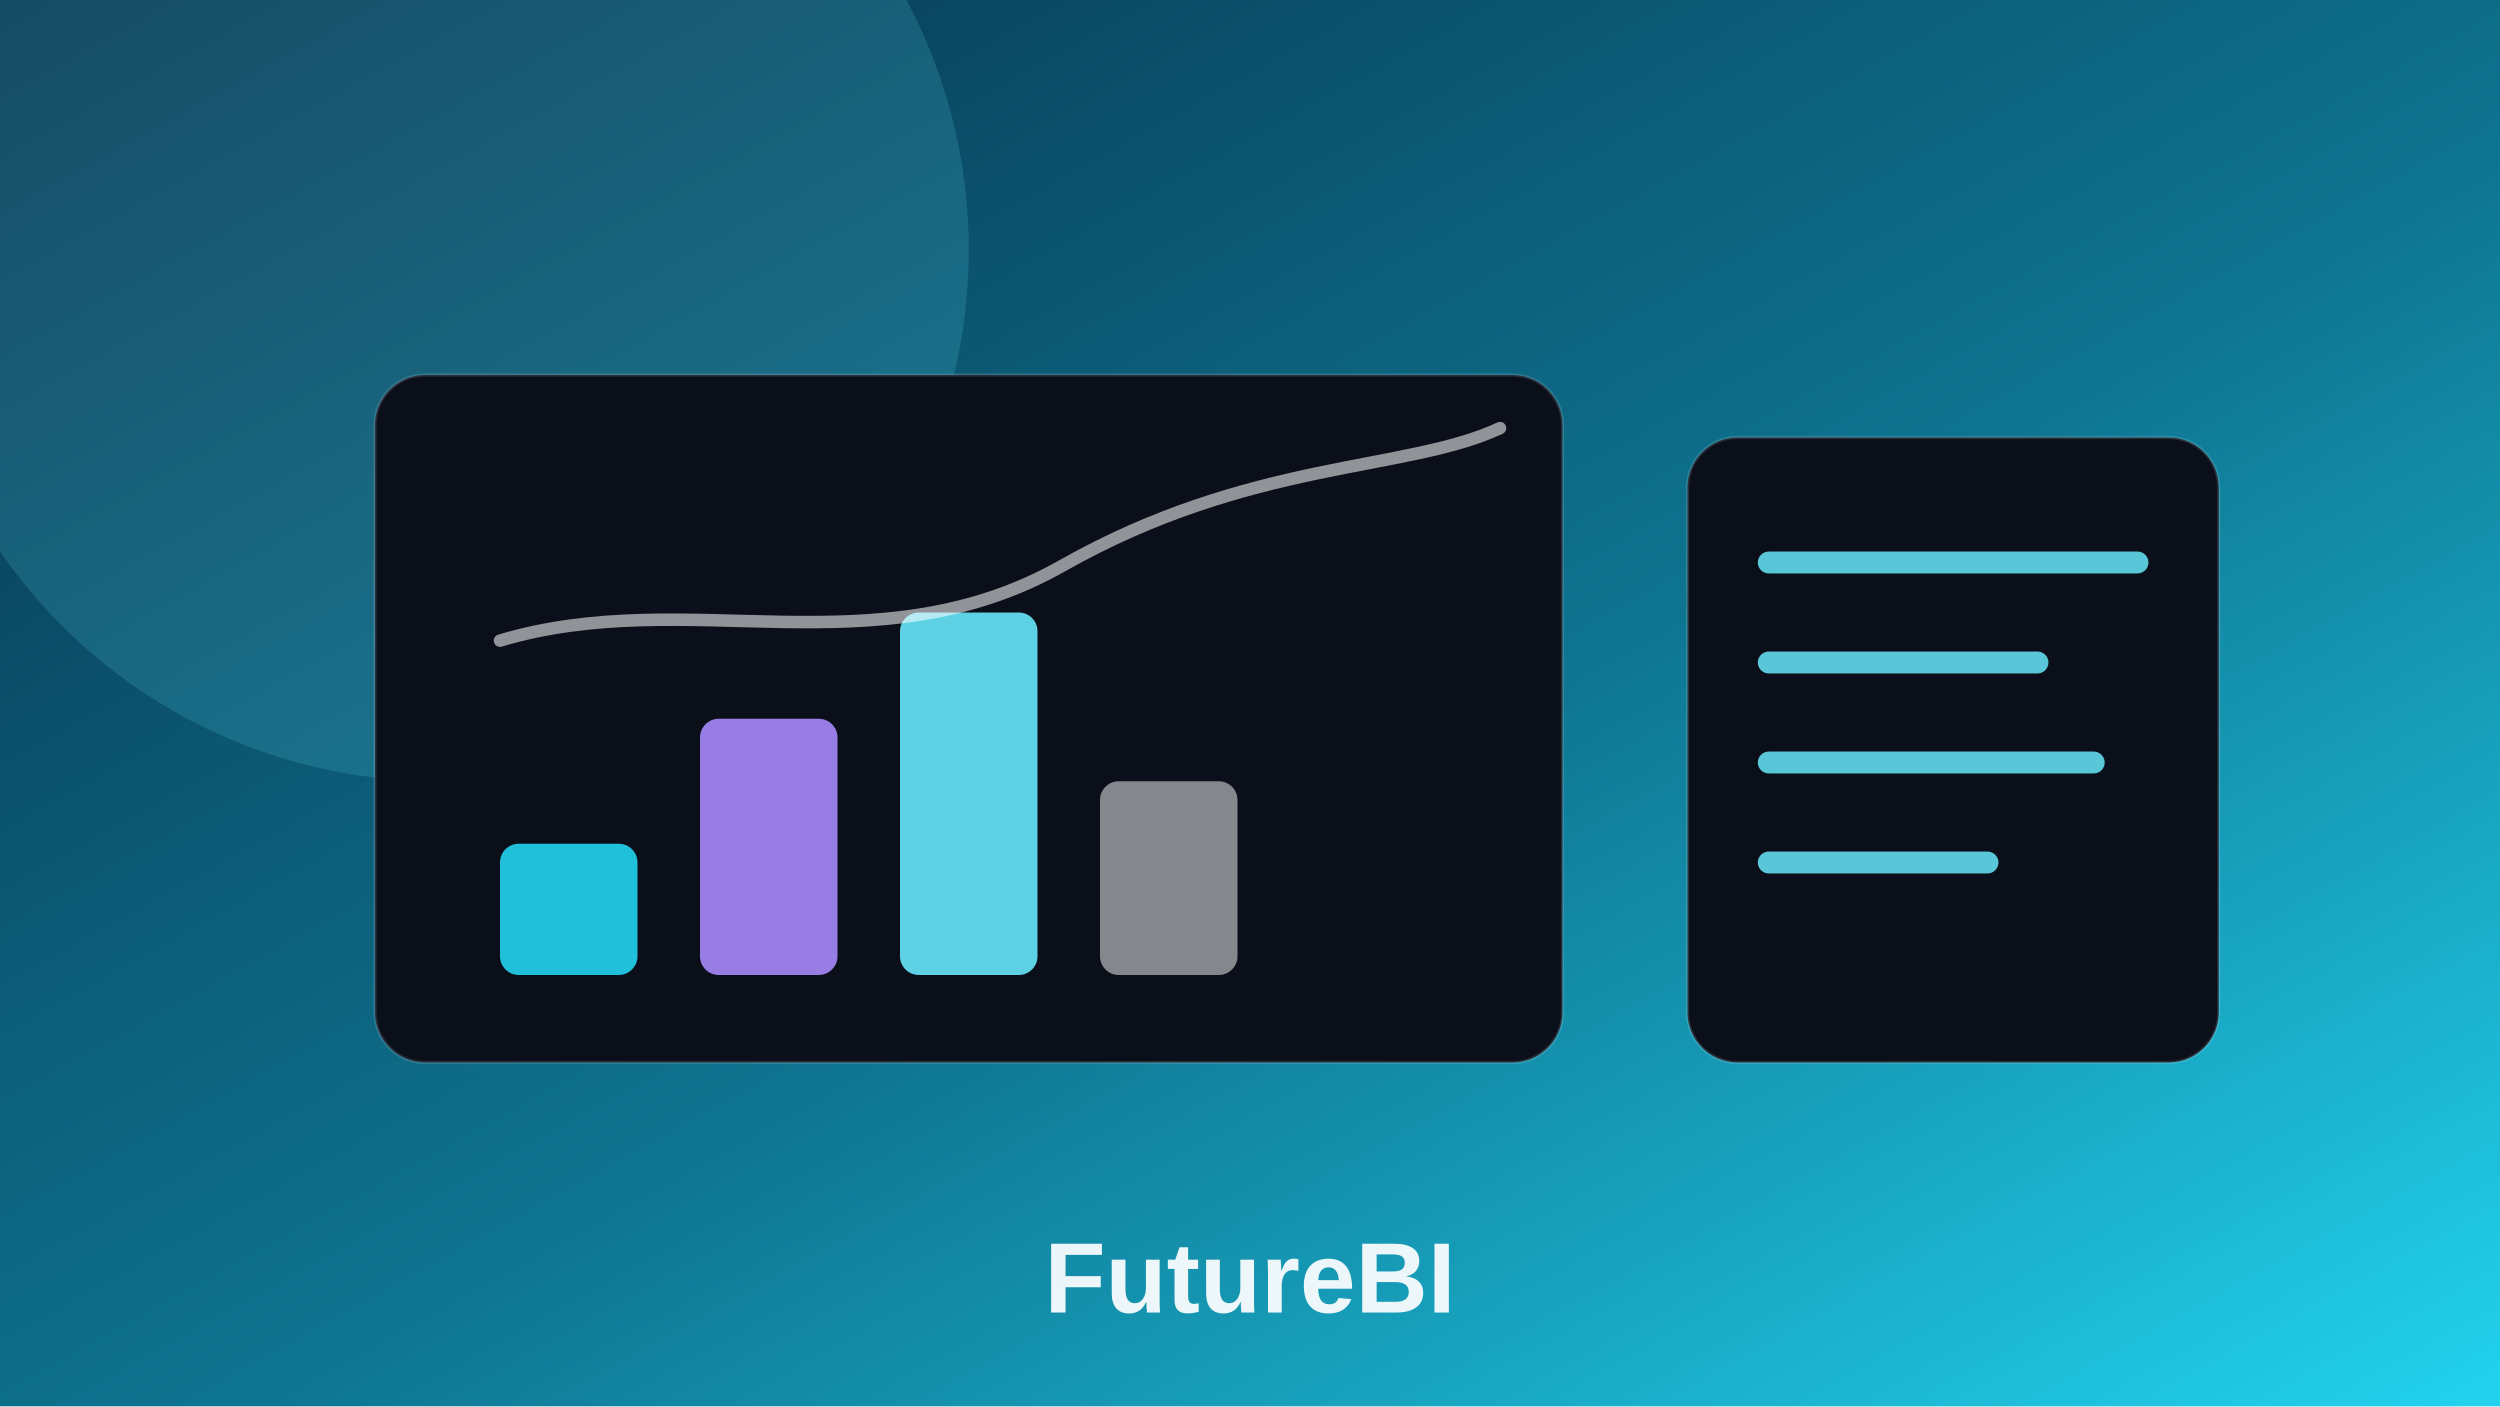
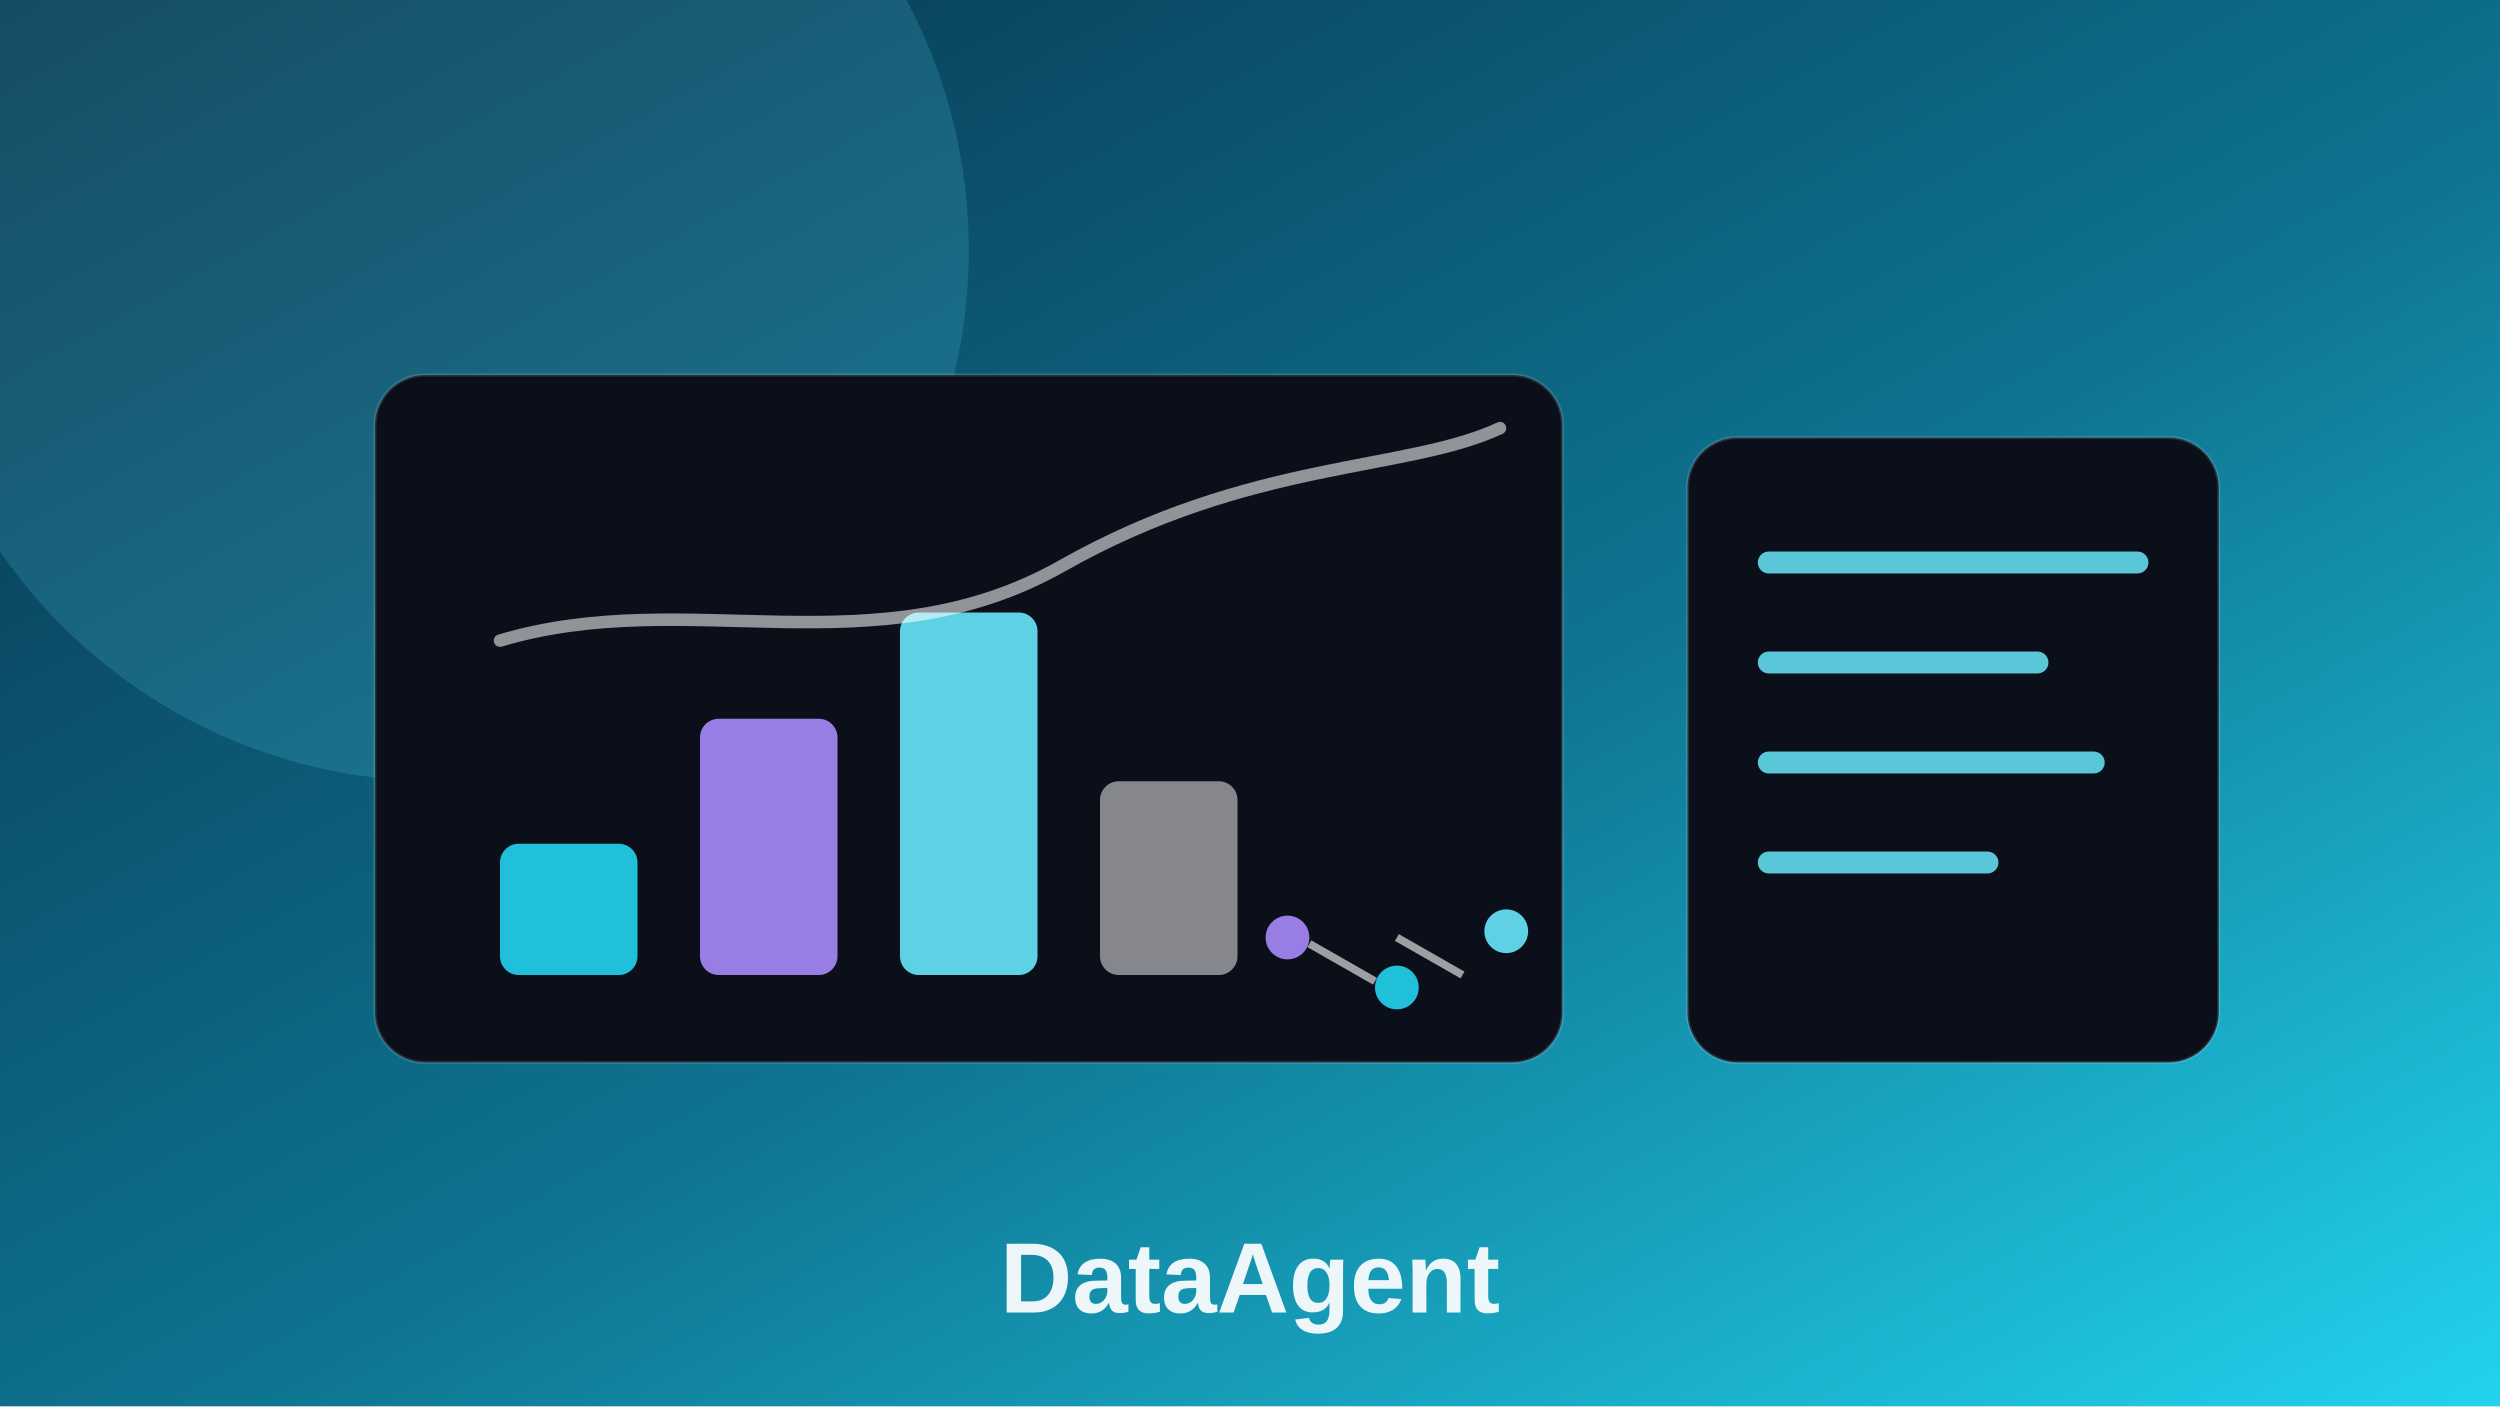
- <svg xmlns="http://www.w3.org/2000/svg" viewBox="0 0 800 450" role="img" aria-label="FutureBI cover">
+ <svg xmlns="http://www.w3.org/2000/svg" viewBox="0 0 800 450" role="img" aria-label="DataAgent cover">
  <defs>
-     <linearGradient id="fbi" x1="0" y1="0" x2="1" y2="1">
+     <linearGradient id="da" x1="0" y1="0" x2="1" y2="1">
      <stop offset="0%" stop-color="#082f49" />
      <stop offset="55%" stop-color="#0e7490" />
      <stop offset="100%" stop-color="#22d3ee" />
    </linearGradient>
  </defs>
-   <rect width="800" height="450" fill="url(#fbi)" />
+   <rect width="800" height="450" fill="url(#da)" />
  <circle cx="140" cy="80" r="170" fill="#67e8f9" opacity="0.16" />
  <rect x="120" y="120" width="380" height="220" rx="16" fill="#0b0f1a" stroke="#ffffff" stroke-opacity="0.14" />
  <rect x="160" y="270" width="44" height="42" rx="6" fill="#22d3ee" opacity="0.9" />
  <rect x="224" y="230" width="44" height="82" rx="6" fill="#a78bfa" opacity="0.9" />
  <rect x="288" y="196" width="44" height="116" rx="6" fill="#67e8f9" opacity="0.9" />
  <rect x="352" y="250" width="44" height="62" rx="6" fill="#ffffff" opacity="0.5" />
  <path d="M160 205c60-18 120 10 180-24s110-30 140-44" stroke="#ffffff" stroke-width="4" fill="none" stroke-linecap="round" opacity="0.55" />
+   <circle cx="412" cy="300" r="7" fill="#a78bfa" opacity="0.9" />
+   <circle cx="447" cy="316" r="7" fill="#22d3ee" opacity="0.9" />
+   <circle cx="482" cy="298" r="7" fill="#67e8f9" opacity="0.9" />
+   <path d="M419 302l21 12m7-14l21 12" stroke="#ffffff" stroke-width="2.5" opacity="0.6" />
  <rect x="540" y="140" width="170" height="200" rx="16" fill="#0b0f1a" stroke="#ffffff" stroke-opacity="0.14" />
  <path d="M566 180h118M566 212h86M566 244h104M566 276h70" stroke="#67e8f9" stroke-width="7" stroke-linecap="round" opacity="0.85" />
-   <text x="400" y="420" text-anchor="middle" font-family="Segoe UI, Arial, sans-serif" font-size="32" font-weight="700" fill="#ffffff" opacity="0.92">FutureBI</text>
+   <text x="400" y="420" text-anchor="middle" font-family="Segoe UI, Arial, sans-serif" font-size="32" font-weight="700" fill="#ffffff" opacity="0.92">DataAgent</text>
</svg>
